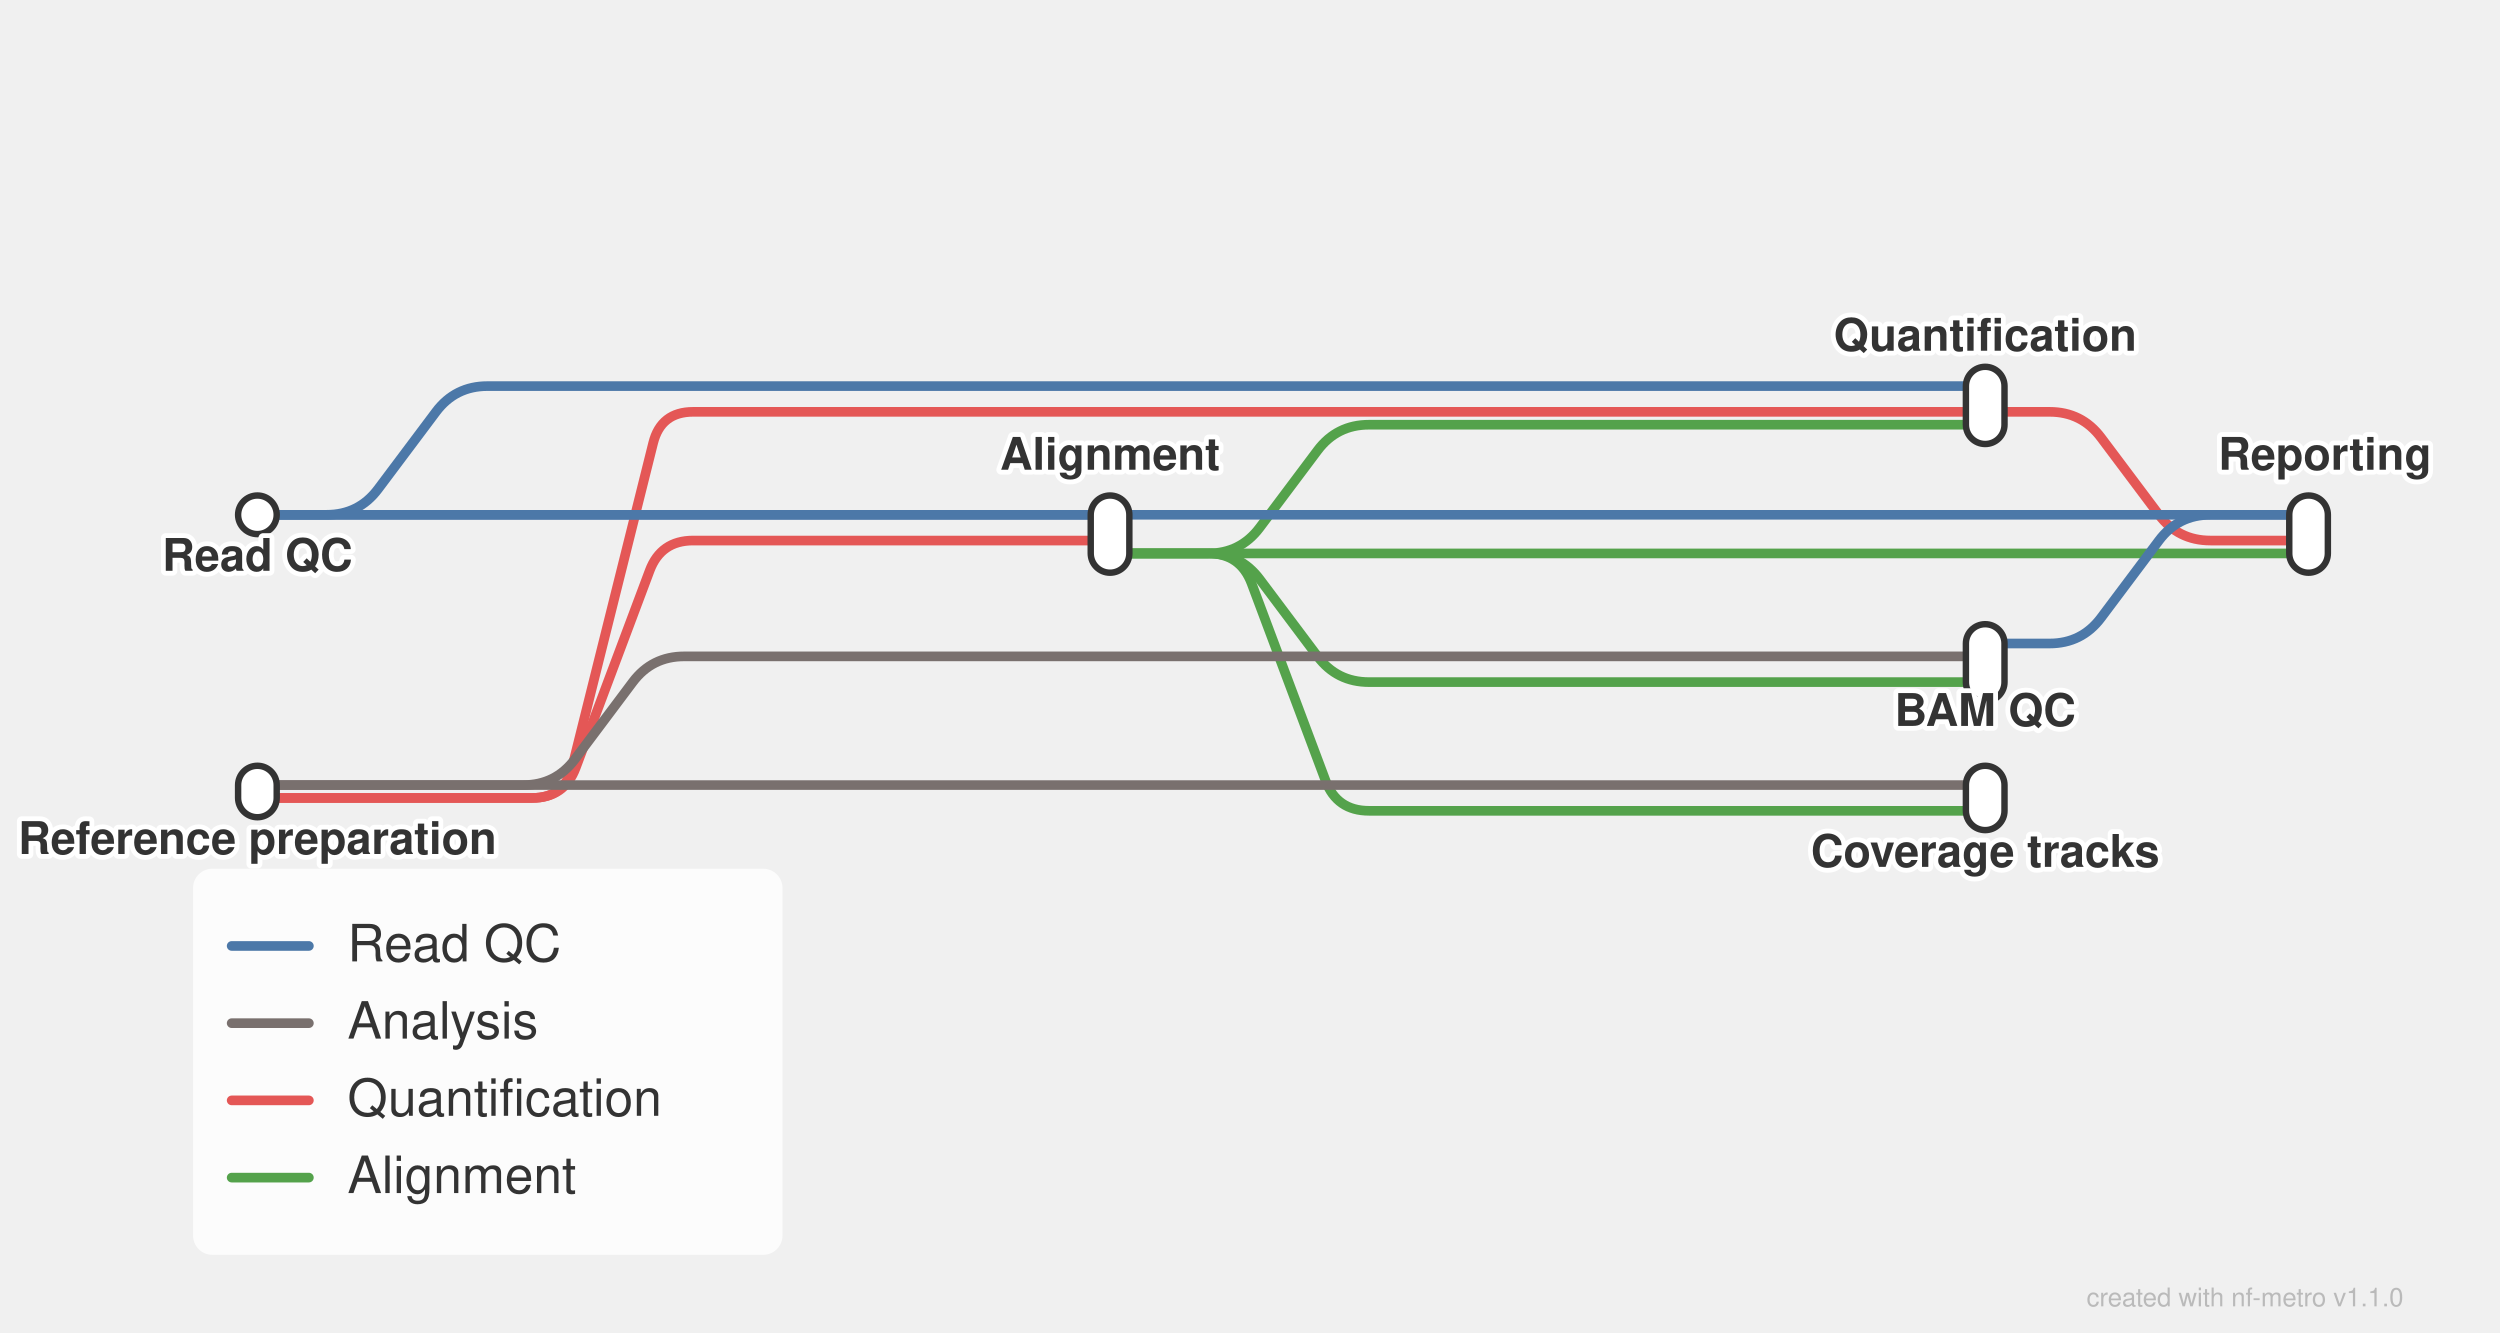
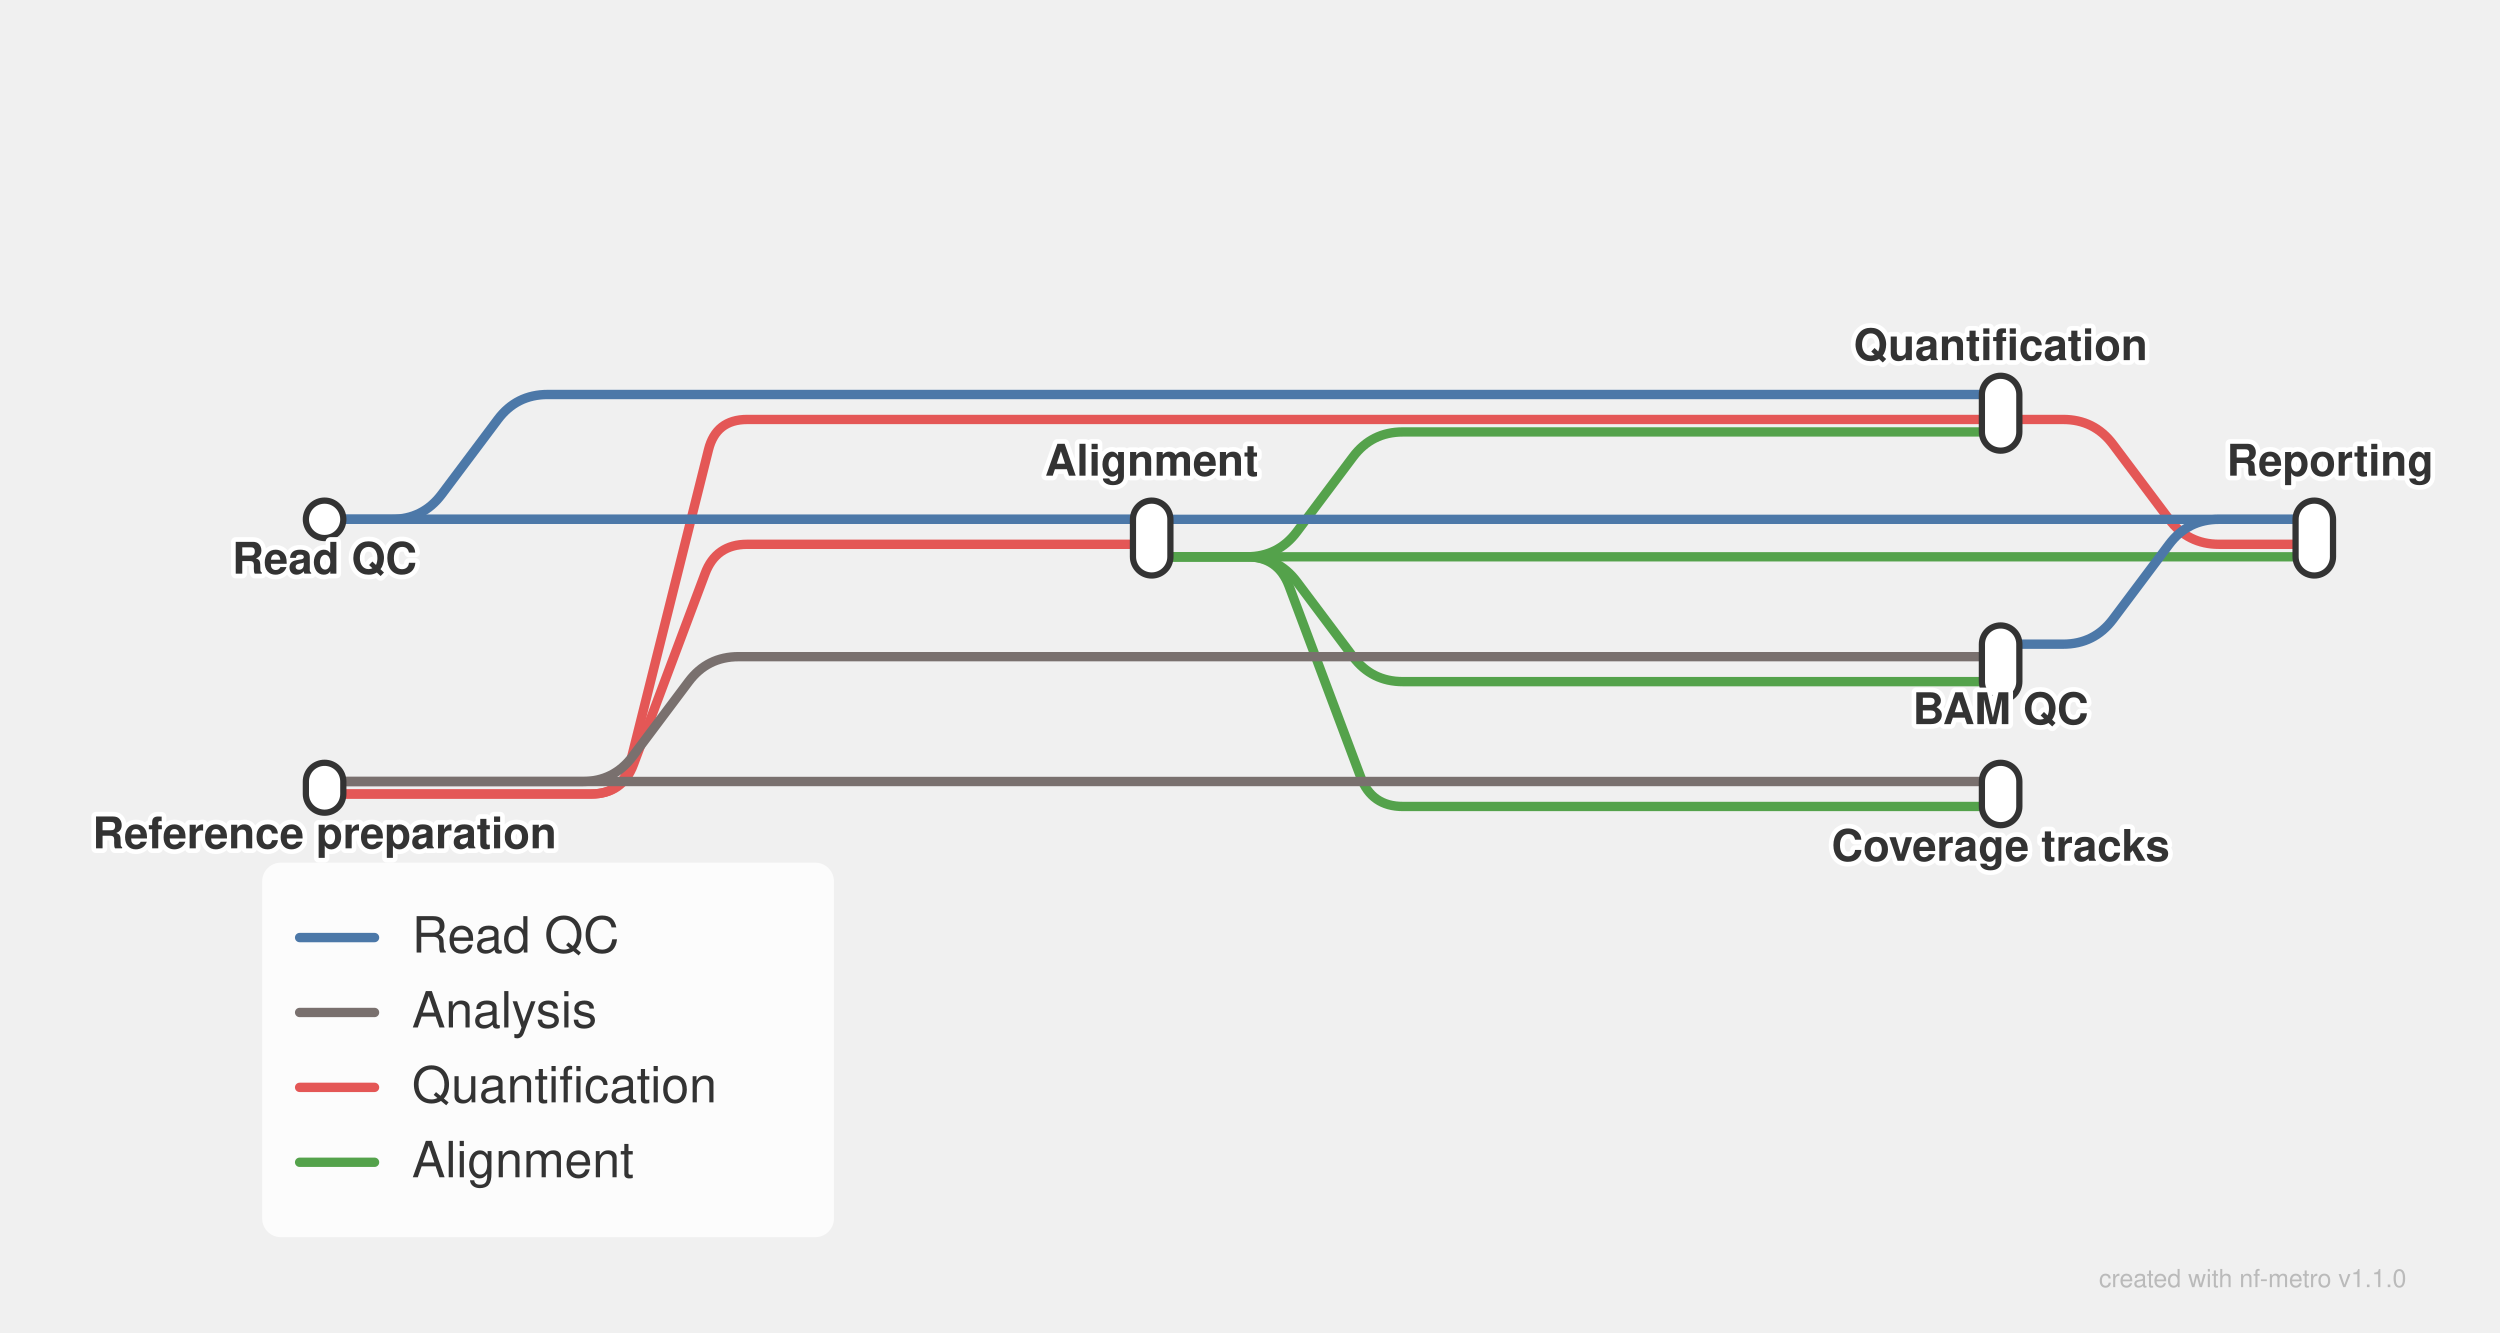
- <svg xmlns="http://www.w3.org/2000/svg" width="777" height="414" viewBox="0 0 777 414">
+ <svg xmlns="http://www.w3.org/2000/svg" width="777" height="414" viewBox="-24 0 801 414">
  <defs>
</defs>
  <style>.nf-metro-title { fill: var(--nfm-map-title-color, #111111); }
.nf-metro-station-label { fill: var(--nfm-map-label-color, #333333); }
.nf-metro-section-box { fill: var(--nfm-map-section-fill, #ededed); stroke: var(--nfm-map-section-stroke, #e6e6e6); }
.nf-metro-section-label { fill: var(--nfm-map-section-label-color, #666666); }
.nf-metro-group-label { fill: var(--nfm-map-section-label-color, #666666); }
.nf-metro-group-underline { stroke: var(--nfm-map-section-label-color, #666666); }
.nf-metro-legend-bg { fill: var(--nfm-map-legend-bg, rgba(255, 255, 255, 0.8)); }
.nf-metro-legend-text { fill: var(--nfm-map-legend-text-color, #333333); }
.nf-metro-marker-stroke { stroke: var(--nfm-map-marker-stroke, #333333); }
.nf-metro-label-halo { fill: var(--nfm-map-bg, #ffffff); stroke: var(--nfm-map-bg, #ffffff); }</style>
  <style>@media (prefers-color-scheme: dark) {
    .nf-metro-section-label { fill: #d0d0d0; }
    .nf-metro-section-num-circle { fill: #777777; }
    .nf-metro-title { fill: #ffffff; }
}
</style>
  <path d="M345.0,172.0 L375.5,172.0 Q385.5,172.0,391.5,180.0 L409.5,204.0 Q415.5,212.0,425.5,212.0 L617.0,212.0" stroke="#54A24B" stroke-width="3.0" fill="none" stroke-linecap="round" stroke-linejoin="round" class="metro-line-align" data-line-id="align" />
  <path d="M345.0,172.0 L375.5,172.0 Q385.5,172.0,389.011,181.363 L411.989,242.637 Q415.5,252.0,425.5,252.0 L617.0,252.0" stroke="#54A24B" stroke-width="3.0" fill="none" stroke-linecap="round" stroke-linejoin="round" class="metro-line-align" data-line-id="align" />
  <path d="M345.0,172.0 L375.5,172.0 Q385.5,172.0,391.5,164.0 L409.5,140.0 Q415.5,132.0,425.5,132.0 L617.0,132.0" stroke="#54A24B" stroke-width="3.0" fill="none" stroke-linecap="round" stroke-linejoin="round" class="metro-line-align" data-line-id="align" />
  <path d="M345.0,172.0 L717.5,172.0" stroke="#54A24B" stroke-width="3.0" stroke-linecap="round" class="metro-line-align" data-line-id="align" />
  <path d="M80.0,248.0 L165.424,248.0 Q175.424,248.0,178.935,238.637 L201.913,177.363 Q205.424,168.0,215.424,168.0 L345.0,168.0" stroke="#E45756" stroke-width="3.0" fill="none" stroke-linecap="round" stroke-linejoin="round" class="metro-line-quantify" data-line-id="quantify" />
  <path d="M80.0,248.0 L165.424,248.0 Q175.424,248.0,177.849,238.299 L202.999,137.701 Q205.424,128.0,215.424,128.0 L617.0,128.0" stroke="#E45756" stroke-width="3.0" fill="none" stroke-linecap="round" stroke-linejoin="round" class="metro-line-quantify" data-line-id="quantify" />
  <path d="M617.0,128.0 L637.0,128.0 Q647.0,128.0,653.0,136.0 L671.0,160.0 Q677.0,168.0,687.0,168.0 L717.5,168.0" stroke="#E45756" stroke-width="3.0" fill="none" stroke-linecap="round" stroke-linejoin="round" class="metro-line-quantify" data-line-id="quantify" />
  <path d="M80.0,244.0 L162.652,244.0 Q172.652,244.0,178.652,236.0 L196.652,212.0 Q202.652,204.0,212.652,204.0 L617.0,204.0" stroke="#79706E" stroke-width="3.0" fill="none" stroke-linecap="round" stroke-linejoin="round" class="metro-line-generic" data-line-id="generic" />
  <path d="M80.0,244.0 L617.0,244.0" stroke="#79706E" stroke-width="3.0" stroke-linecap="round" class="metro-line-generic" data-line-id="generic" />
  <path d="M617.0,200.0 L637.0,200.0 Q647.0,200.0,653.0,192.0 L671.0,168.0 Q677.0,160.0,687.0,160.0 L717.5,160.0" stroke="#4C78A8" stroke-width="3.0" fill="none" stroke-linecap="round" stroke-linejoin="round" class="metro-line-qc" data-line-id="qc" />
  <path d="M80.0,160.0 L345.0,160.0" stroke="#4C78A8" stroke-width="3.0" stroke-linecap="round" class="metro-line-qc" data-line-id="qc" />
  <path d="M80.0,160.0 L101.5,160.0 Q111.5,160.0,117.5,152.0 L135.5,128.0 Q141.5,120.0,151.5,120.0 L617.0,120.0" stroke="#4C78A8" stroke-width="3.0" fill="none" stroke-linecap="round" stroke-linejoin="round" class="metro-line-qc" data-line-id="qc" />
  <path d="M80.0,160.0 L717.5,160.0" stroke="#4C78A8" stroke-width="3.0" stroke-linecap="round" class="metro-line-qc" data-line-id="qc" />
  <g class="nf-metro-station-group" data-node-id="g_fastq_qc_qc" data-node-cx="80.0" data-node-cy="160.0" data-node-r="6.0" data-node-groups="qc" data-node-w="12.0" data-node-h="12.0" data-node-rx="6.0">
    <rect x="74.0" y="154.0" width="12.0" height="12.0" rx="6.0" ry="6.0" fill="#ffffff" stroke="#333333" stroke-width="2.0" class="nf-metro-station" data-station-id="g_fastq_qc_qc" data-station-lines="qc" data-station-label="Read QC" />
  </g>
  <g class="nf-metro-station-group" data-node-id="g_prepare_genome_generic" data-node-cx="80.0" data-node-cy="246.0" data-node-r="6.0" data-node-groups="generic,quantify" data-node-w="12.0" data-node-h="16.0" data-node-rx="6.0">
    <rect x="74.0" y="238.0" width="12.0" height="16.0" rx="6.0" ry="6.0" fill="#ffffff" stroke="#333333" stroke-width="2.0" class="nf-metro-station" data-station-id="g_prepare_genome_generic" data-station-lines="generic,quantify" data-station-label="Reference preparation" />
  </g>
  <g class="nf-metro-station-group" data-node-id="g_alignment_align" data-node-cx="345.0" data-node-cy="166.0" data-node-r="6.0" data-node-groups="align,qc,quantify" data-node-w="12.0" data-node-h="24.0" data-node-rx="6.0">
    <rect x="339.0" y="154.0" width="12.0" height="24.0" rx="6.0" ry="6.0" fill="#ffffff" stroke="#333333" stroke-width="2.0" class="nf-metro-station" data-station-id="g_alignment_align" data-station-lines="align,qc,quantify" data-station-label="Alignment" />
  </g>
  <g class="nf-metro-station-group" data-node-id="g_bam_qc_qc" data-node-cx="617.0" data-node-cy="206.0" data-node-r="6.0" data-node-groups="align,generic,qc" data-node-w="12.0" data-node-h="24.0" data-node-rx="6.0">
    <rect x="611.0" y="194.0" width="12.0" height="24.0" rx="6.0" ry="6.0" fill="#ffffff" stroke="#333333" stroke-width="2.0" class="nf-metro-station" data-station-id="g_bam_qc_qc" data-station-lines="align,generic,qc" data-station-label="BAM QC" />
  </g>
  <g class="nf-metro-station-group" data-node-id="g_bigwig_generic" data-node-cx="617.0" data-node-cy="248.0" data-node-r="6.0" data-node-groups="align,generic" data-node-w="12.0" data-node-h="20.0" data-node-rx="6.0">
    <rect x="611.0" y="238.0" width="12.0" height="20.0" rx="6.0" ry="6.0" fill="#ffffff" stroke="#333333" stroke-width="2.0" class="nf-metro-station" data-station-id="g_bigwig_generic" data-station-lines="align,generic" data-station-label="Coverage tracks" />
  </g>
  <g class="nf-metro-station-group" data-node-id="g_quantification_quantify" data-node-cx="617.0" data-node-cy="126.0" data-node-r="6.0" data-node-groups="align,qc,quantify" data-node-w="12.0" data-node-h="24.0" data-node-rx="6.0">
    <rect x="611.0" y="114.0" width="12.0" height="24.0" rx="6.0" ry="6.0" fill="#ffffff" stroke="#333333" stroke-width="2.0" class="nf-metro-station" data-station-id="g_quantification_quantify" data-station-lines="align,qc,quantify" data-station-label="Quantification" />
  </g>
  <g class="nf-metro-station-group" data-node-id="g_report_report" data-node-cx="717.5" data-node-cy="166.0" data-node-r="6.0" data-node-groups="align,qc,quantify" data-node-w="12.0" data-node-h="24.0" data-node-rx="6.0">
    <rect x="711.5" y="154.0" width="12.0" height="24.0" rx="6.0" ry="6.0" fill="#ffffff" stroke="#333333" stroke-width="2.0" class="nf-metro-station" data-station-id="g_report_report" data-station-lines="align,qc,quantify" data-station-label="Reporting" />
  </g>
  <text x="80.0" y="171.0" font-size="14.0" fill="#ffffff" stroke="#ffffff" stroke-width="3.0" stroke-linejoin="round" font-family="'Helvetica Neue', Helvetica, Arial, sans-serif" font-weight="bold" aria-hidden="true" class="nf-metro-label-halo" text-anchor="middle" dominant-baseline="hanging">Read QC</text>
  <text x="80.0" y="171.0" font-size="14.0" fill="#333333" font-family="'Helvetica Neue', Helvetica, Arial, sans-serif" font-weight="bold" text-anchor="middle" dominant-baseline="hanging" data-station-id="g_fastq_qc_qc" class="nf-metro-station-label">Read QC</text>
  <text x="80.0" y="259.0" font-size="14.0" fill="#ffffff" stroke="#ffffff" stroke-width="3.0" stroke-linejoin="round" font-family="'Helvetica Neue', Helvetica, Arial, sans-serif" font-weight="bold" aria-hidden="true" class="nf-metro-label-halo" text-anchor="middle" dominant-baseline="hanging">Reference preparation</text>
  <text x="80.0" y="259.0" font-size="14.0" fill="#333333" font-family="'Helvetica Neue', Helvetica, Arial, sans-serif" font-weight="bold" text-anchor="middle" dominant-baseline="hanging" data-station-id="g_prepare_genome_generic" class="nf-metro-station-label">Reference preparation</text>
  <text x="345.0" y="146.0" font-size="14.0" fill="#ffffff" stroke="#ffffff" stroke-width="3.0" stroke-linejoin="round" font-family="'Helvetica Neue', Helvetica, Arial, sans-serif" font-weight="bold" aria-hidden="true" class="nf-metro-label-halo" text-anchor="middle" dominant-baseline="auto">Alignment</text>
  <text x="345.0" y="146.0" font-size="14.0" fill="#333333" font-family="'Helvetica Neue', Helvetica, Arial, sans-serif" font-weight="bold" text-anchor="middle" dominant-baseline="auto" data-station-id="g_alignment_align" class="nf-metro-station-label">Alignment</text>
  <text x="617.0" y="109.0" font-size="14.0" fill="#ffffff" stroke="#ffffff" stroke-width="3.0" stroke-linejoin="round" font-family="'Helvetica Neue', Helvetica, Arial, sans-serif" font-weight="bold" aria-hidden="true" class="nf-metro-label-halo" text-anchor="middle" dominant-baseline="auto">Quantification</text>
  <text x="617.0" y="109.0" font-size="14.0" fill="#333333" font-family="'Helvetica Neue', Helvetica, Arial, sans-serif" font-weight="bold" text-anchor="middle" dominant-baseline="auto" data-station-id="g_quantification_quantify" class="nf-metro-station-label">Quantification</text>
  <text x="617.0" y="219.2" font-size="14.0" fill="#ffffff" stroke="#ffffff" stroke-width="3.0" stroke-linejoin="round" font-family="'Helvetica Neue', Helvetica, Arial, sans-serif" font-weight="bold" aria-hidden="true" class="nf-metro-label-halo" text-anchor="middle" dominant-baseline="hanging">BAM QC</text>
  <text x="617.0" y="219.2" font-size="14.0" fill="#333333" font-family="'Helvetica Neue', Helvetica, Arial, sans-serif" font-weight="bold" text-anchor="middle" dominant-baseline="hanging" data-station-id="g_bam_qc_qc" class="nf-metro-station-label">BAM QC</text>
  <text x="617.0" y="263.0" font-size="14.0" fill="#ffffff" stroke="#ffffff" stroke-width="3.0" stroke-linejoin="round" font-family="'Helvetica Neue', Helvetica, Arial, sans-serif" font-weight="bold" aria-hidden="true" class="nf-metro-label-halo" text-anchor="middle" dominant-baseline="hanging">Coverage tracks</text>
  <text x="617.0" y="263.0" font-size="14.0" fill="#333333" font-family="'Helvetica Neue', Helvetica, Arial, sans-serif" font-weight="bold" text-anchor="middle" dominant-baseline="hanging" data-station-id="g_bigwig_generic" class="nf-metro-station-label">Coverage tracks</text>
  <text x="722.6" y="146.0" font-size="14.0" fill="#ffffff" stroke="#ffffff" stroke-width="3.0" stroke-linejoin="round" font-family="'Helvetica Neue', Helvetica, Arial, sans-serif" font-weight="bold" aria-hidden="true" class="nf-metro-label-halo" text-anchor="middle" dominant-baseline="auto">Reporting</text>
  <text x="722.6" y="146.0" font-size="14.0" fill="#333333" font-family="'Helvetica Neue', Helvetica, Arial, sans-serif" font-weight="bold" text-anchor="middle" dominant-baseline="auto" data-station-id="g_report_report" class="nf-metro-station-label">Reporting</text>
  <rect x="60.0" y="270.0" width="183.2" height="120.0" rx="6" ry="6" fill="rgba(255, 255, 255, 0.8)" class="nf-metro-legend-bg" />
  <path d="M72.0,294.0 L96.0,294.0" stroke="#4C78A8" stroke-width="3.0" stroke-linecap="round" />
  <text x="108.0" y="294.0" font-size="16.0" fill="#333333" font-family="'Helvetica Neue', Helvetica, Arial, sans-serif" dy="0.3em" class="nf-metro-legend-text">Read QC</text>
  <path d="M72.0,318.0 L96.0,318.0" stroke="#79706E" stroke-width="3.0" stroke-linecap="round" />
  <text x="108.0" y="318.0" font-size="16.0" fill="#333333" font-family="'Helvetica Neue', Helvetica, Arial, sans-serif" dy="0.3em" class="nf-metro-legend-text">Analysis</text>
  <path d="M72.0,342.0 L96.0,342.0" stroke="#E45756" stroke-width="3.0" stroke-linecap="round" />
  <text x="108.0" y="342.0" font-size="16.0" fill="#333333" font-family="'Helvetica Neue', Helvetica, Arial, sans-serif" dy="0.3em" class="nf-metro-legend-text">Quantification</text>
  <path d="M72.0,366.0 L96.0,366.0" stroke="#54A24B" stroke-width="3.0" stroke-linecap="round" />
  <text x="108.0" y="366.0" font-size="16.0" fill="#333333" font-family="'Helvetica Neue', Helvetica, Arial, sans-serif" dy="0.3em" class="nf-metro-legend-text">Alignment</text>
  <text x="747.0" y="406.0" font-size="8" fill="rgba(150, 150, 150, 0.6)" font-family="'Helvetica Neue', Helvetica, Arial, sans-serif" text-anchor="end">created with nf-metro v1.1.0</text>
</svg>
